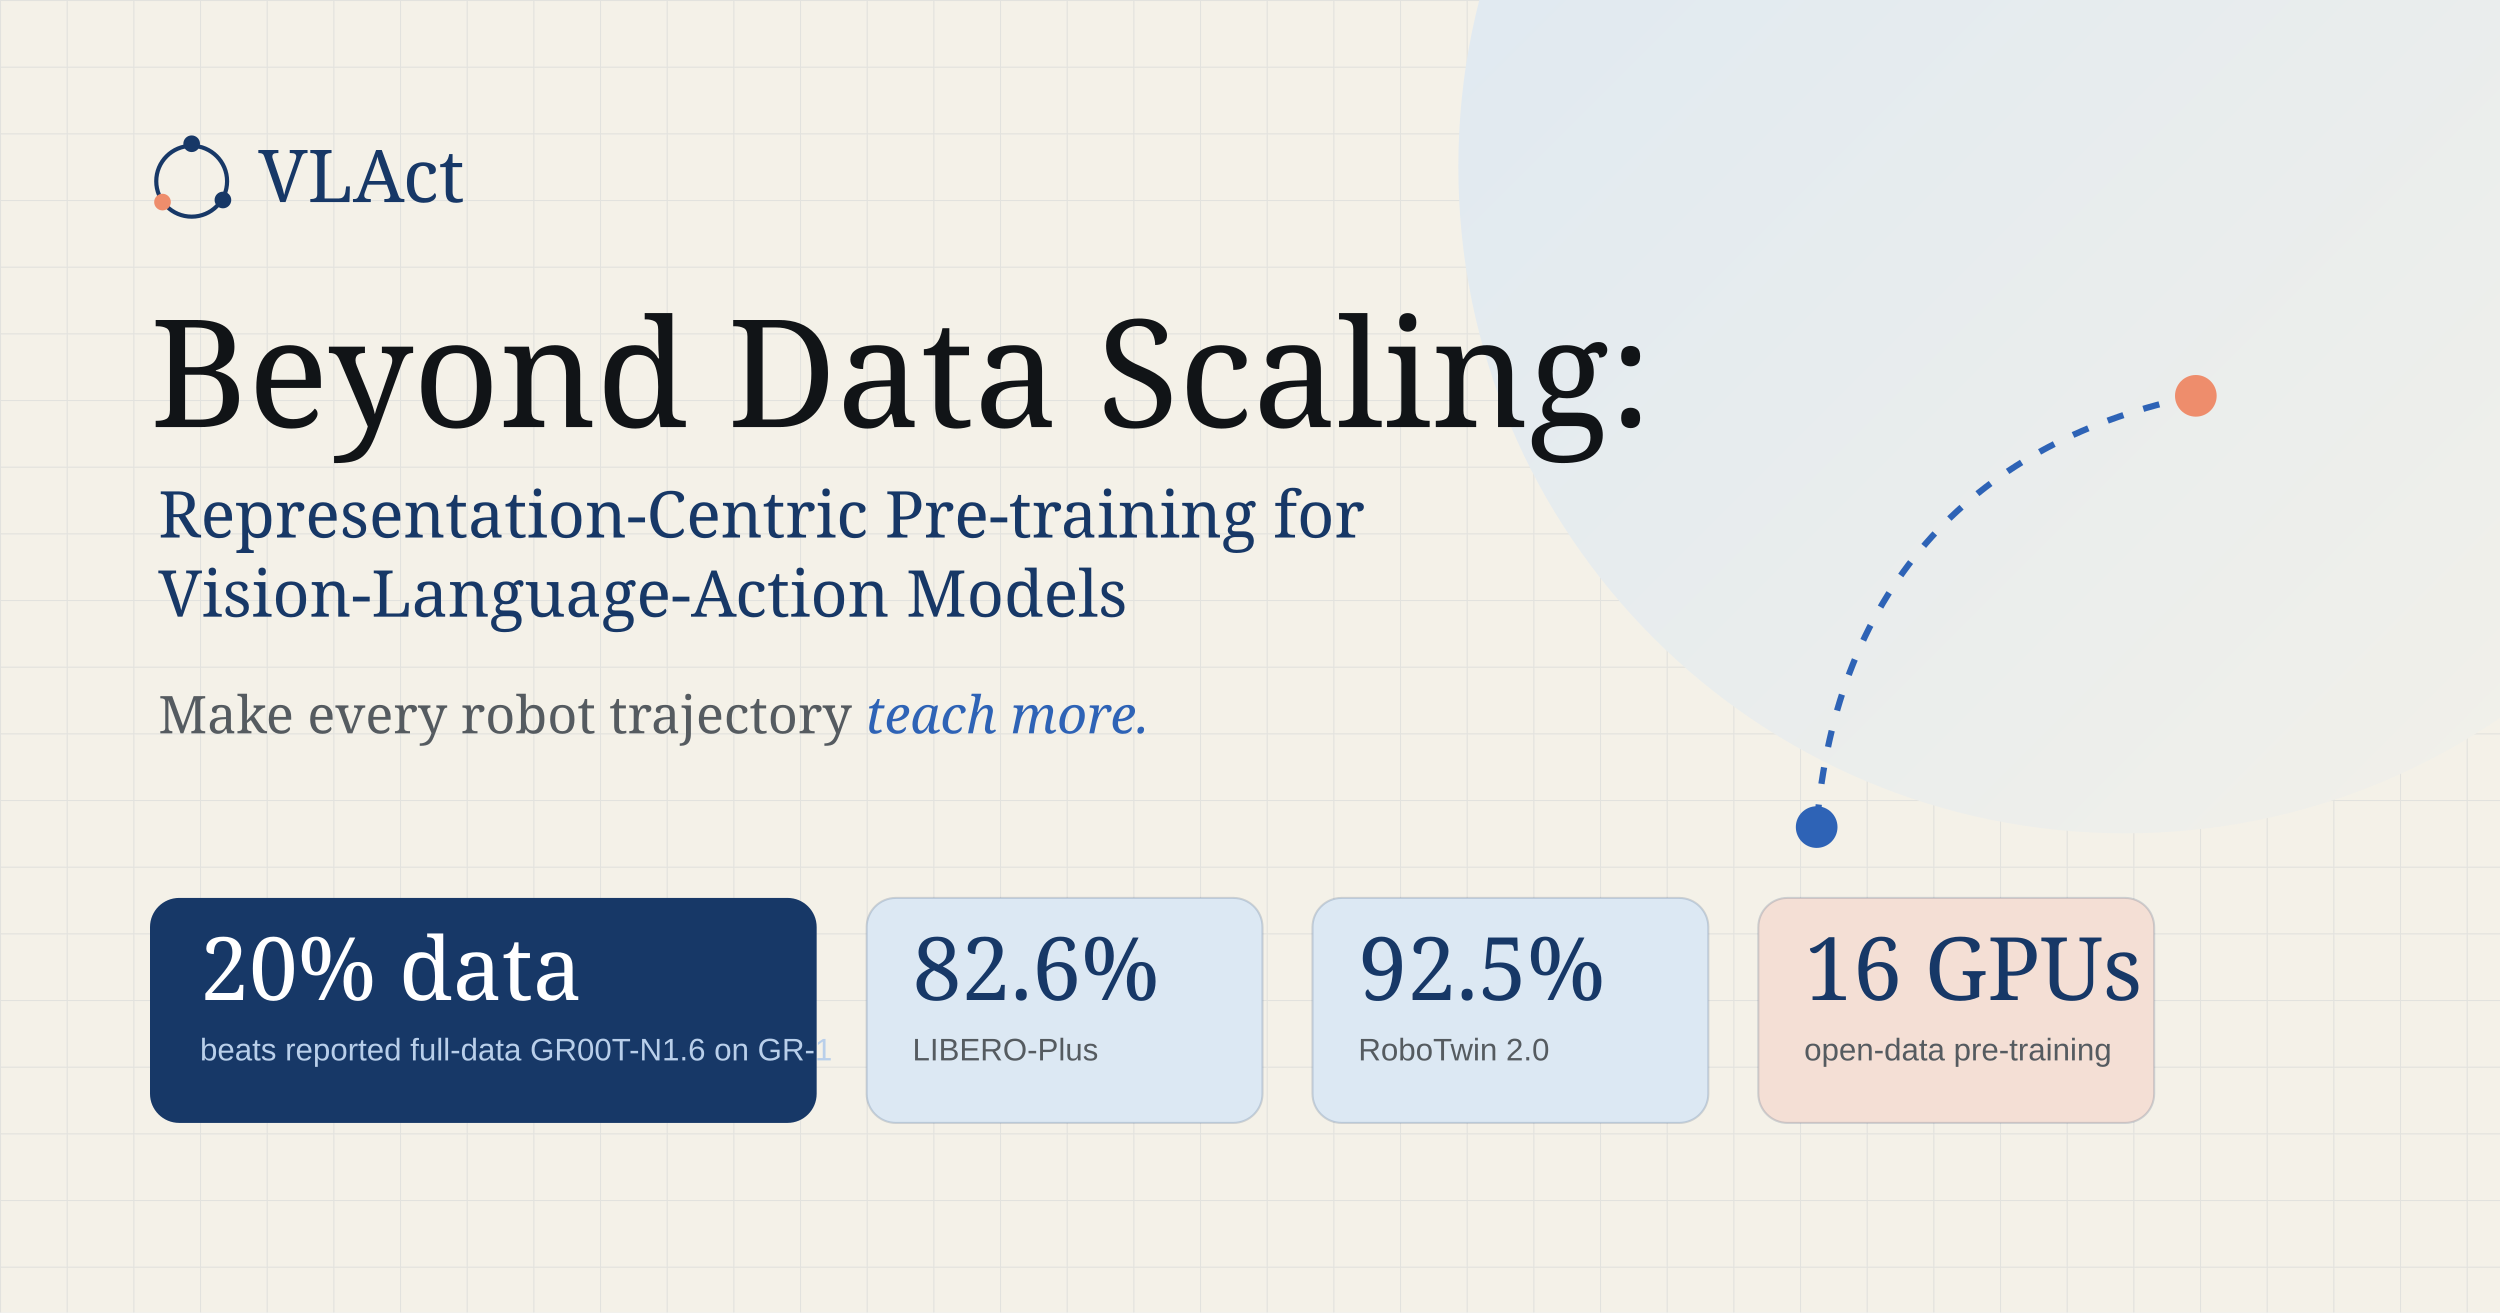
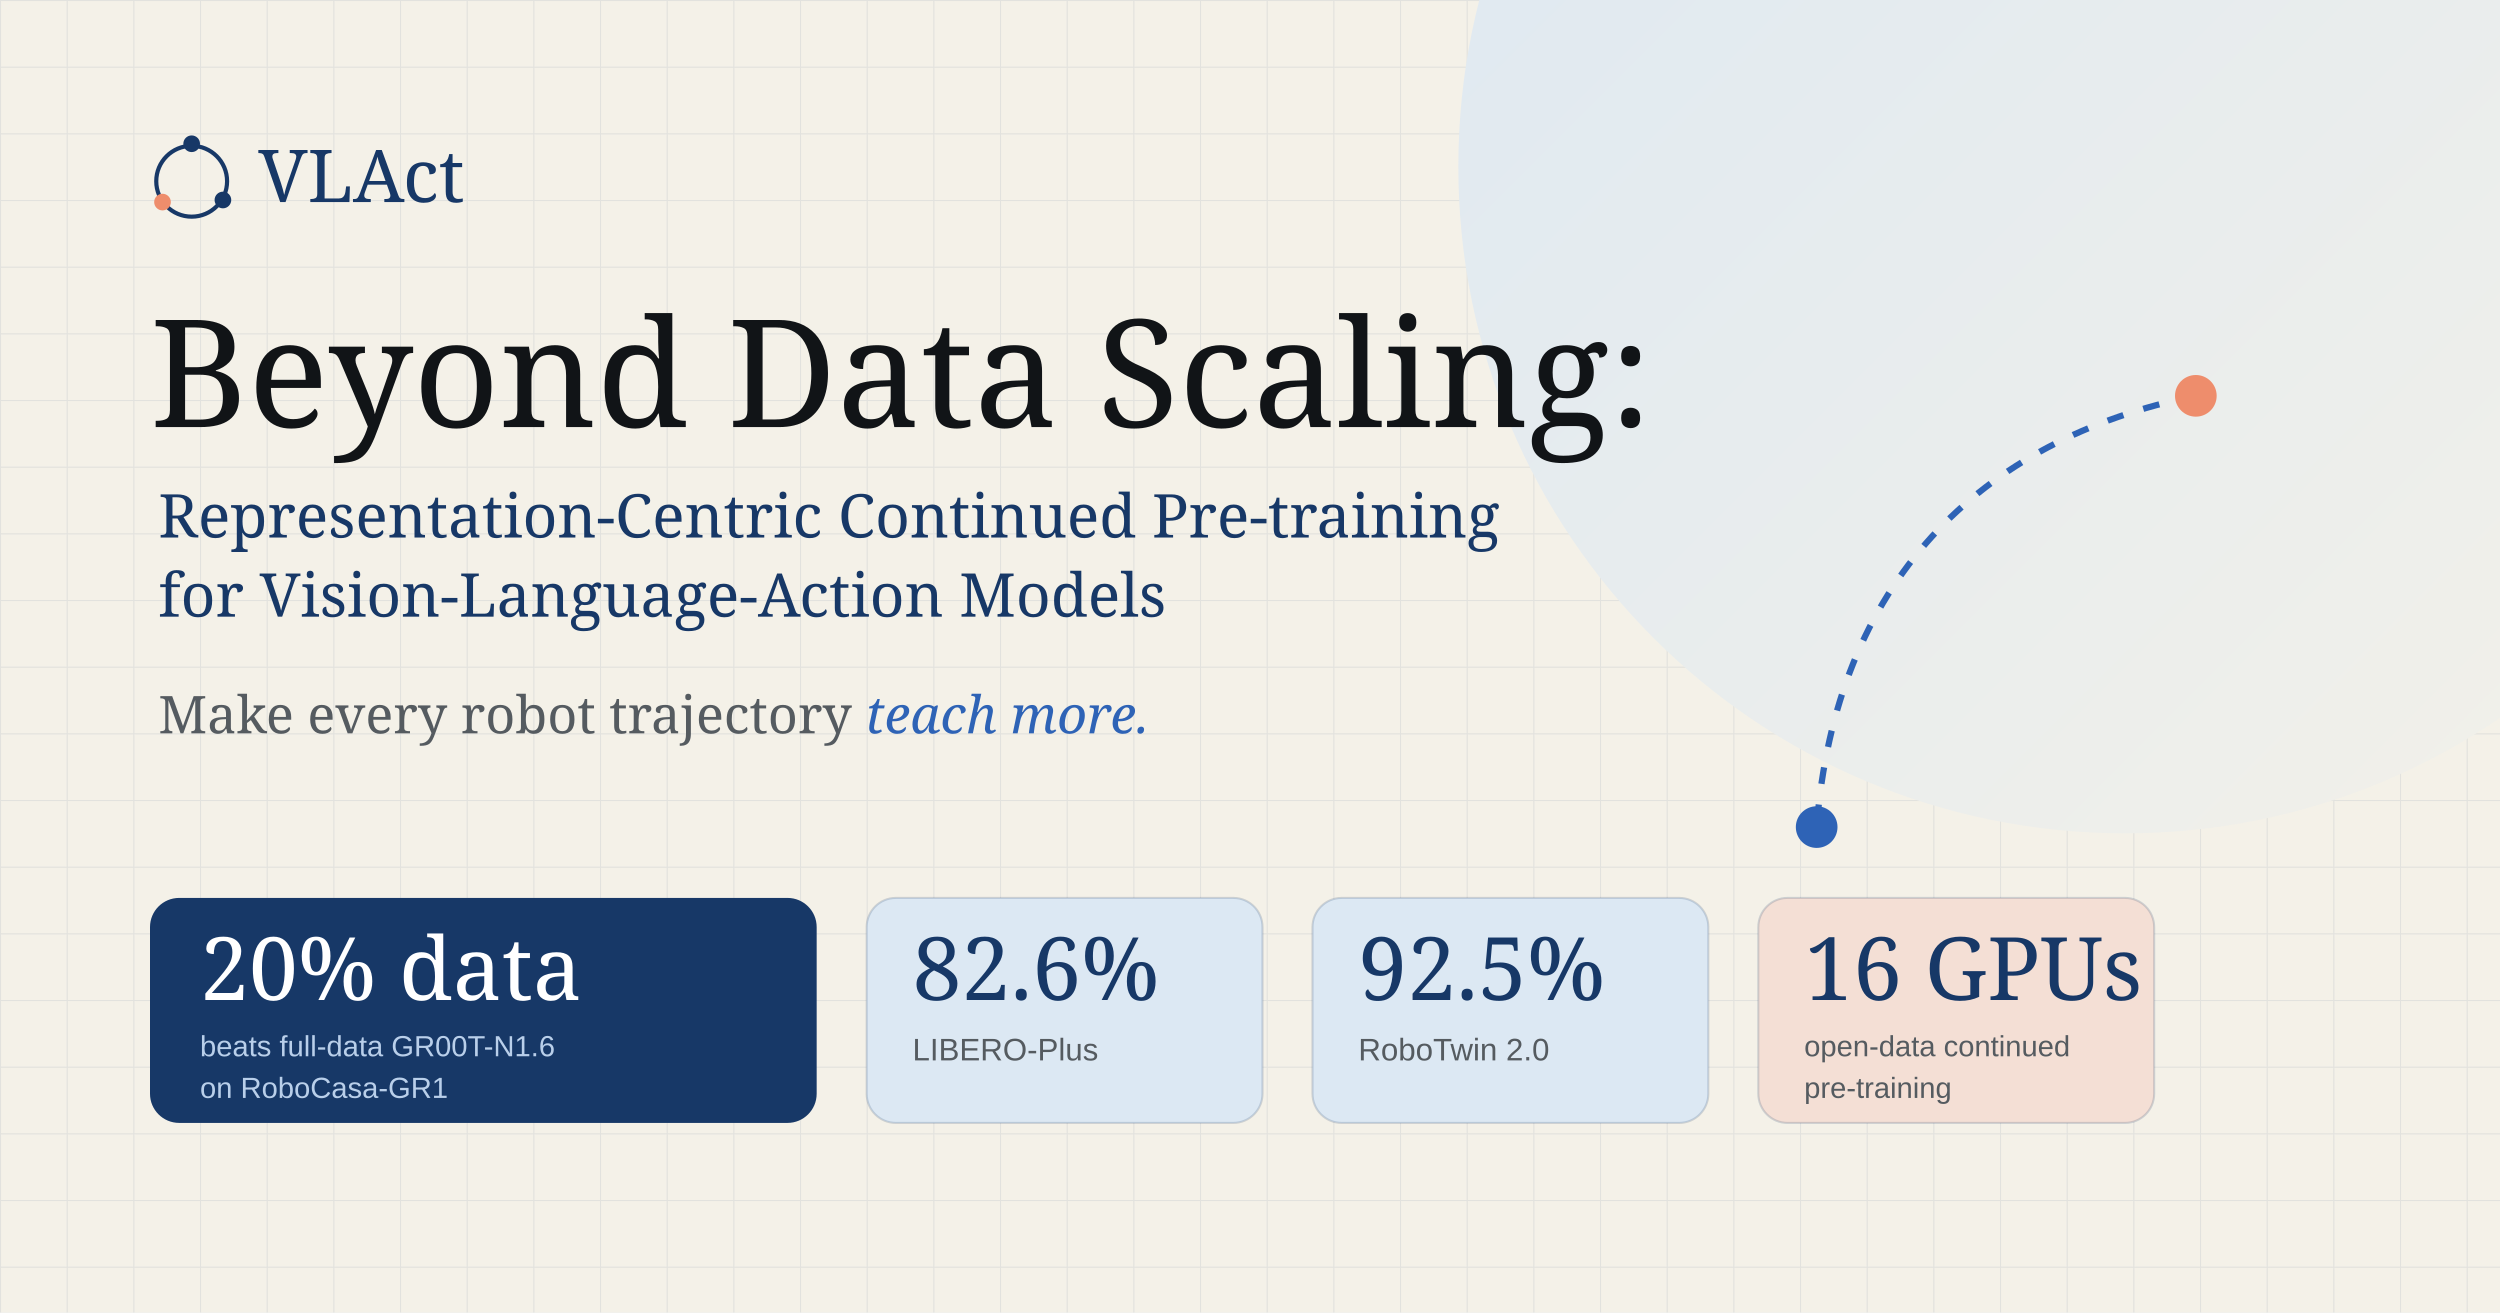
<svg xmlns="http://www.w3.org/2000/svg" width="1200" height="630" viewBox="0 0 1200 630">
  <defs>
    <pattern id="grid" width="32" height="32" patternUnits="userSpaceOnUse">
      <path d="M32 0H0V32" fill="none" stroke="#173867" stroke-opacity=".08" />
    </pattern>
    <linearGradient id="glow" x1="0" y1="0" x2="1" y2="1">
      <stop offset="0" stop-color="#dce8f3" />
      <stop offset="1" stop-color="#f4f1e8" />
    </linearGradient>
  </defs>
  <rect width="1200" height="630" fill="#f4f1e8" />
  <rect width="1200" height="630" fill="url(#grid)" />
  <circle cx="1020" cy="80" r="320" fill="url(#glow)" />
  <g transform="translate(72 67)">
    <circle cx="20" cy="20" r="17" fill="none" stroke="#173867" stroke-width="2" />
    <circle cx="20" cy="2" r="4" fill="#173867" />
    <circle cx="35" cy="29" r="4" fill="#173867" />
    <circle cx="6" cy="30" r="4" fill="#ee8d6c" />
    <text x="52" y="30" fill="#173867" font-family="Georgia, serif" font-size="35">VLAct</text>
  </g>
  <text x="72" y="205" fill="#111417" font-family="Georgia, serif" font-size="72">Beyond Data Scaling:</text>
-   <text x="76" y="258" fill="#173867" font-family="Georgia, serif" font-size="31">Representation-Centric Pre-training for</text>
-   <text x="76" y="296" fill="#173867" font-family="Georgia, serif" font-size="31">Vision-Language-Action Models</text>
+   <text x="76" y="258" fill="#173867" font-family="Georgia, serif" font-size="29">Representation-Centric Continued Pre-training</text>
+   <text x="76" y="296" fill="#173867" font-family="Georgia, serif" font-size="29">for Vision-Language-Action Models</text>
  <text x="76" y="352" fill="#555b60" font-family="Georgia, serif" font-size="25">Make every robot trajectory <tspan fill="#2e63b6" font-style="italic">teach more.</tspan>
  </text>
  <g transform="translate(72 431)">
    <rect width="320" height="108" rx="14" fill="#173867" />
    <text x="24" y="49" fill="#fff" font-family="Georgia, serif" font-size="42">20% data</text>
-     <text x="24" y="78" fill="#b9cfea" font-family="Arial, sans-serif" font-size="15">beats reported full-data GR00T-N1.6 on GR-1</text>
+     <text x="24" y="76" fill="#b9cfea" font-family="Arial, sans-serif" font-size="14">beats full-data GR00T-N1.6</text>
+     <text x="24" y="96" fill="#b9cfea" font-family="Arial, sans-serif" font-size="14">on RoboCasa-GR1</text>
  </g>
  <g transform="translate(416 431)">
    <rect width="190" height="108" rx="14" fill="#dce8f3" stroke="#173867" stroke-opacity=".18" />
    <text x="22" y="49" fill="#173867" font-family="Georgia, serif" font-size="42">82.6%</text>
    <text x="22" y="78" fill="#555b60" font-family="Arial, sans-serif" font-size="15">LIBERO-Plus</text>
  </g>
  <g transform="translate(630 431)">
    <rect width="190" height="108" rx="14" fill="#dce8f3" stroke="#173867" stroke-opacity=".18" />
    <text x="22" y="49" fill="#173867" font-family="Georgia, serif" font-size="42">92.5%</text>
    <text x="22" y="78" fill="#555b60" font-family="Arial, sans-serif" font-size="15">RoboTwin 2.0</text>
  </g>
  <g transform="translate(844 431)">
    <rect width="190" height="108" rx="14" fill="#f4dfd5" stroke="#173867" stroke-opacity=".18" />
    <text x="22" y="49" fill="#173867" font-family="Georgia, serif" font-size="42">16 GPUs</text>
-     <text x="22" y="78" fill="#555b60" font-family="Arial, sans-serif" font-size="15">open-data pre-training</text>
+     <text x="22" y="76" fill="#555b60" font-family="Arial, sans-serif" font-size="14">open-data continued</text>
+     <text x="22" y="96" fill="#555b60" font-family="Arial, sans-serif" font-size="14">pre-training</text>
  </g>
  <path d="M1054 190c-104 21-173 90-182 207" fill="none" stroke="#2e63b6" stroke-width="3" stroke-dasharray="8 10" />
  <circle cx="1054" cy="190" r="10" fill="#ee8d6c" />
  <circle cx="872" cy="397" r="10" fill="#2e63b6" />
</svg>
